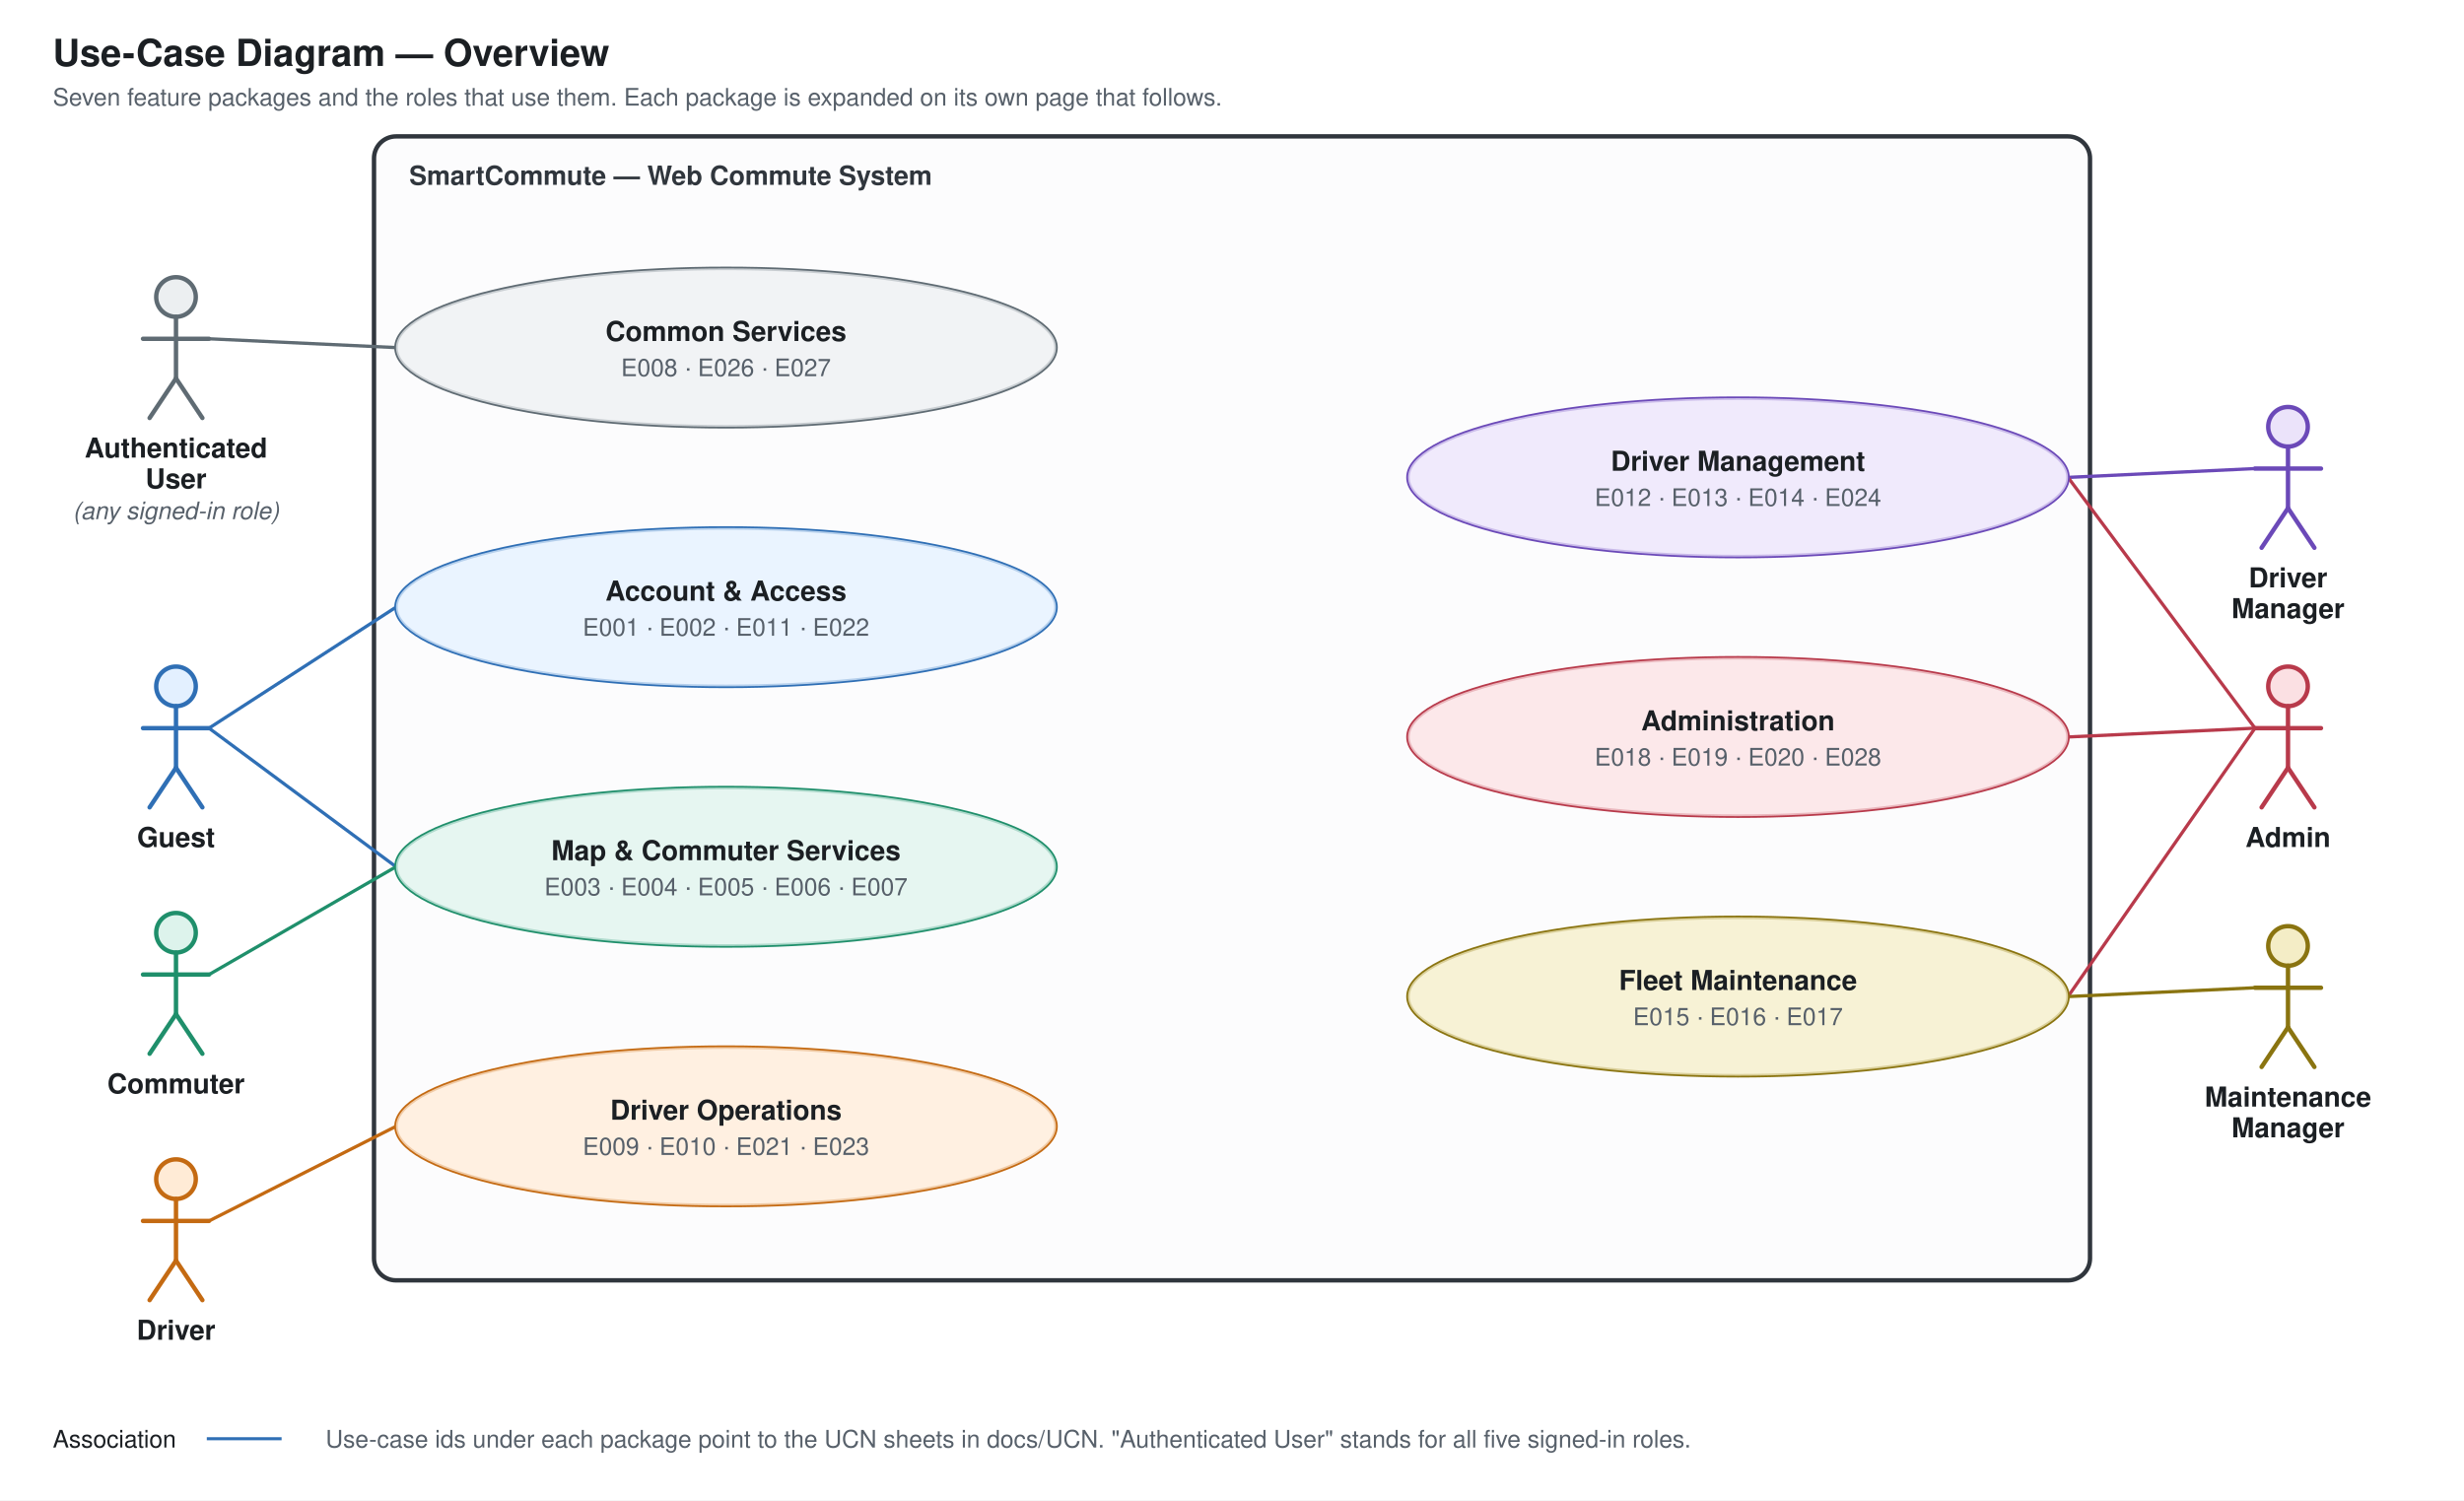
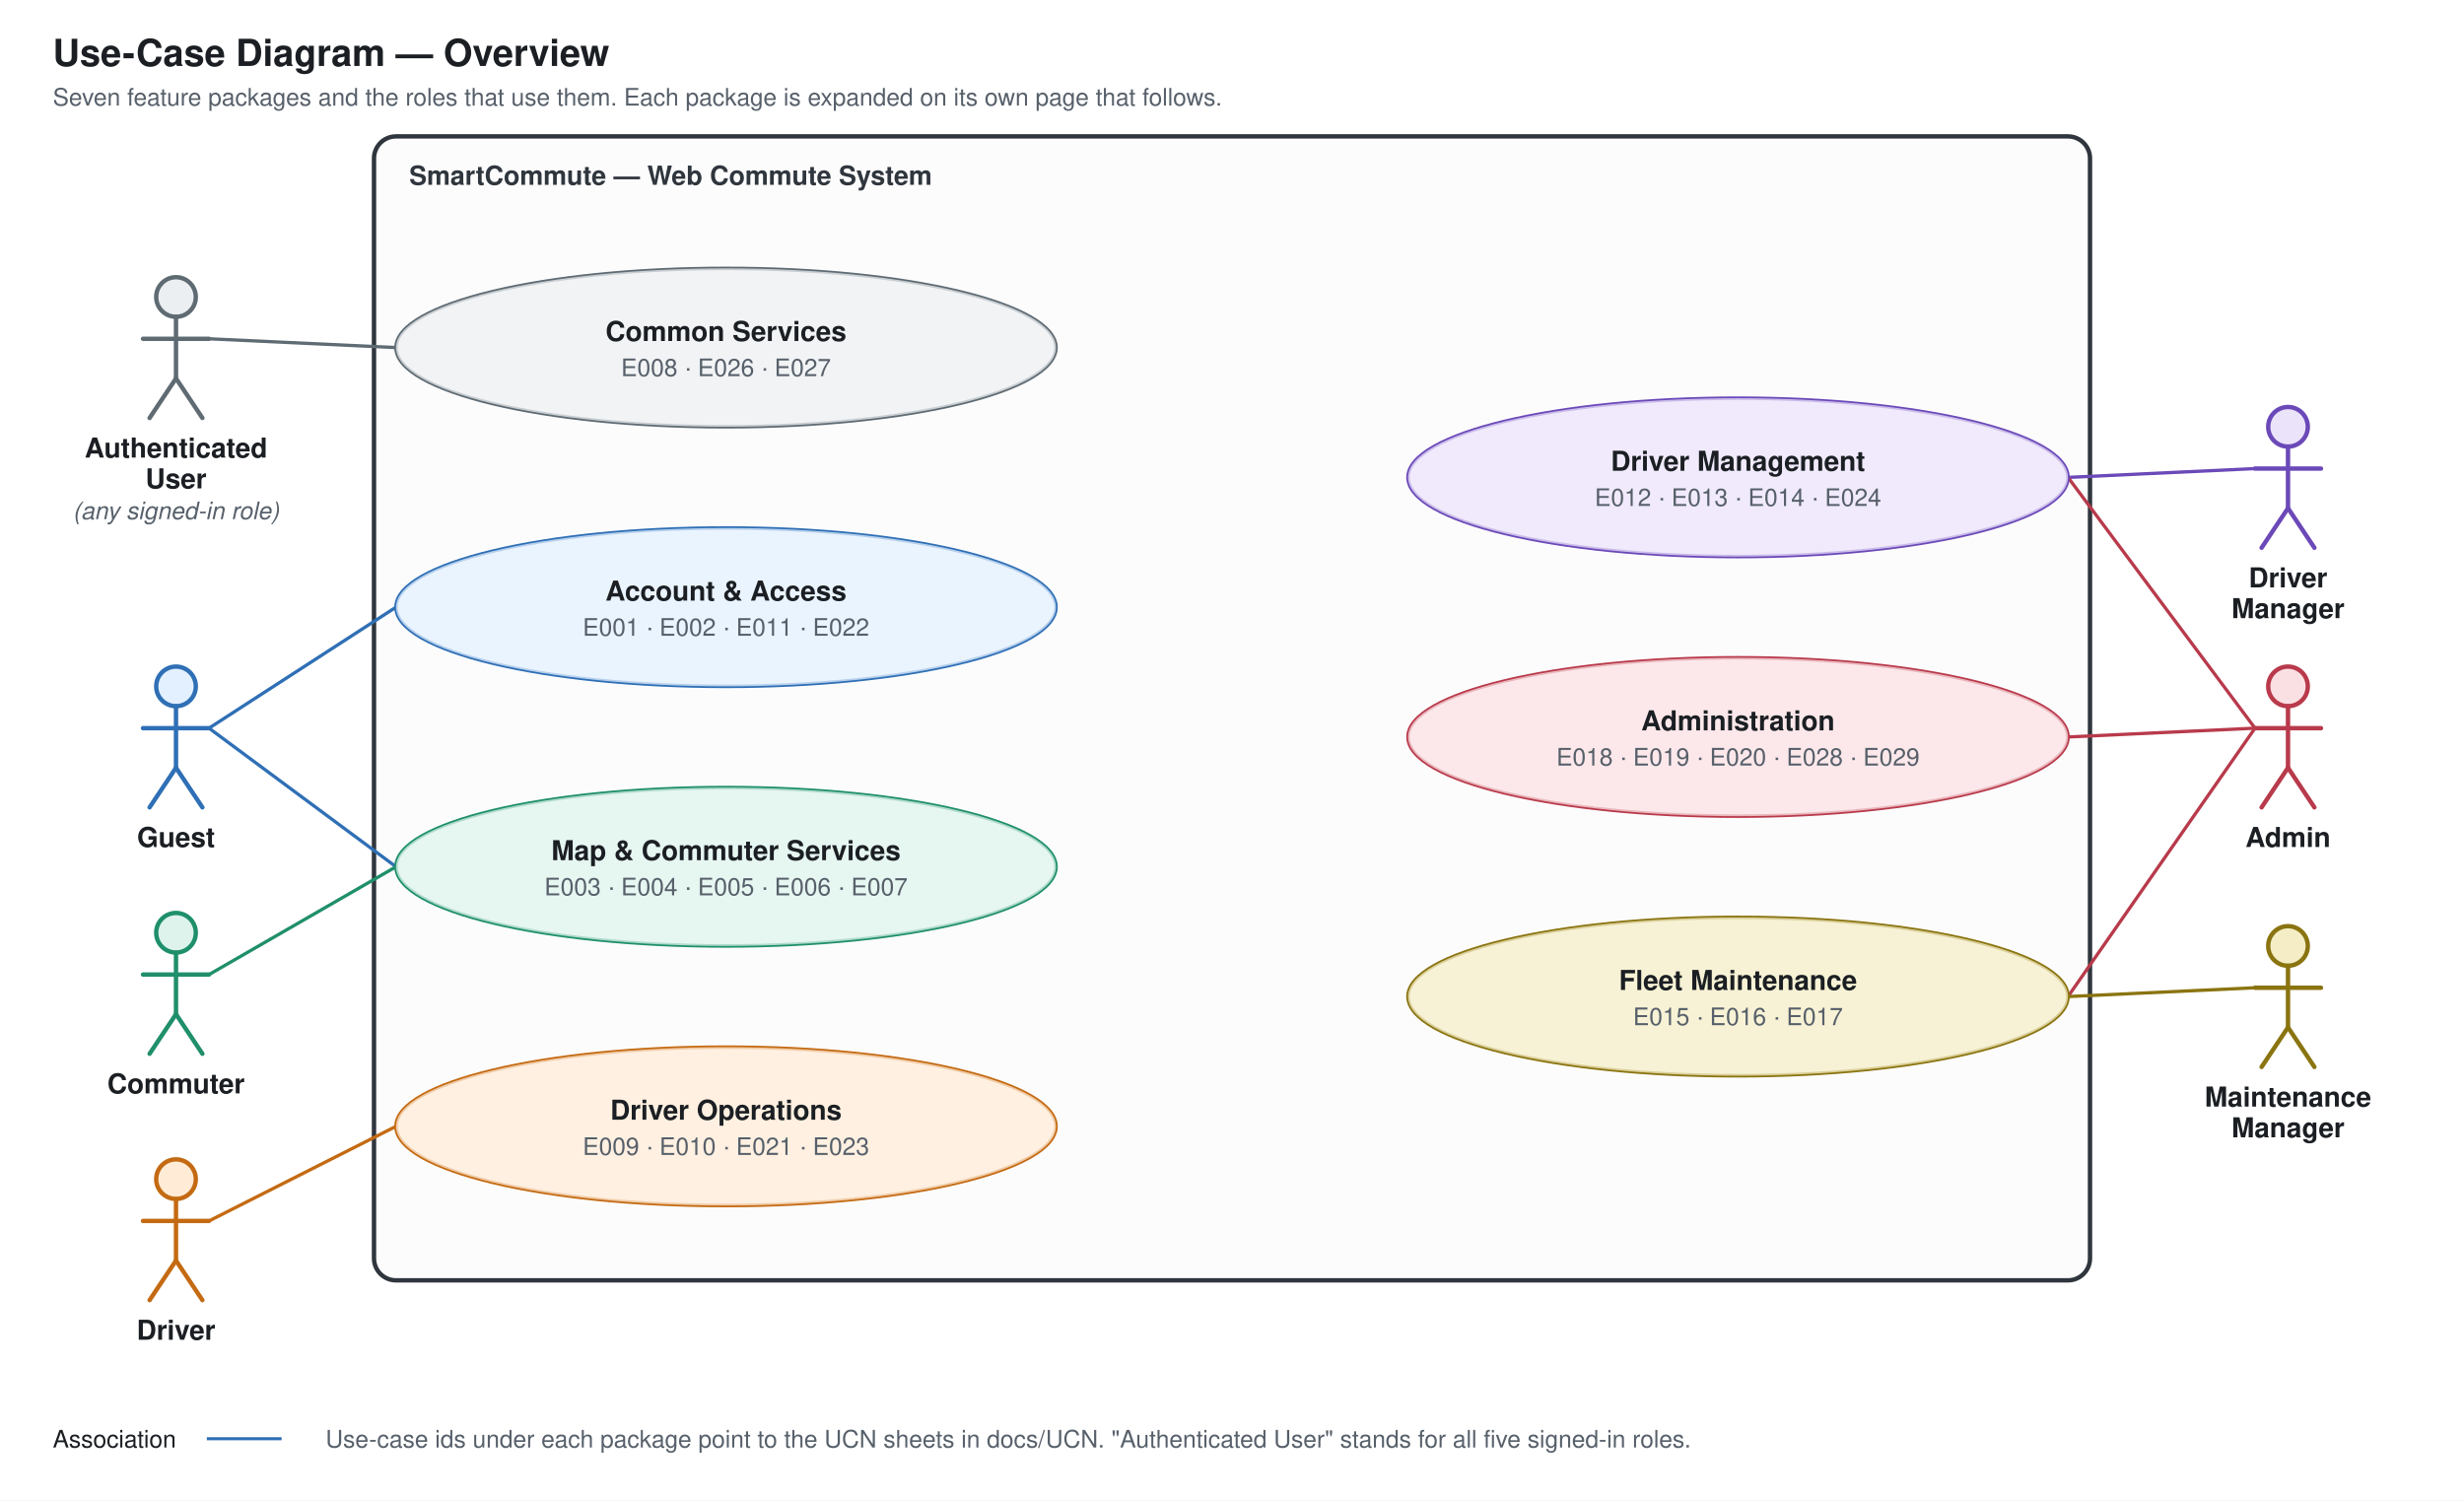
<svg xmlns="http://www.w3.org/2000/svg" viewBox="0 0 1120 682" width="1120" height="682" font-family="'Segoe UI', 'Helvetica Neue', Helvetica, Arial, sans-serif">
  <style>
.al{font-size:12.5px;font-weight:700;fill:#1b1f23}.ui{font-size:9.5px;font-weight:700;fill:#57606a}
.un{font-size:12.5px;fill:#1b1f23}.grp{font-size:12px;font-weight:700}.rel{font-size:10px;font-style:italic;fill:#444}
.xs{font-size:9px;font-style:italic;fill:#57606a}.xn{font-size:12px;font-weight:700;fill:#1b1f23}.xb{font-size:9.5px;fill:#57606a}
.ttl{font-size:17px;font-weight:700;fill:#1b1f23}.sub{font-size:11px;fill:#57606a}.leg{font-size:11px;fill:#1b1f23}
</style>
  <defs>
    <marker id="open" viewBox="0 0 10 10" refX="9" refY="5" markerWidth="8" markerHeight="8" orient="auto">
      <path d="M1,1 L9,5 L1,9" fill="none" stroke="#444" stroke-width="1.3" />
    </marker>
  </defs>
  <rect width="1120" height="682" fill="#fff" />
  <text x="24" y="30" class="ttl">Use-Case Diagram — Overview</text>
  <text x="24" y="48" class="sub">Seven feature packages and the roles that use them. Each package is expanded on its own page that follows.</text>
  <rect x="170" y="62" width="780" height="520" rx="10" fill="#FCFCFD" stroke="#30363d" stroke-width="2" />
  <text x="186" y="84" class="grp" fill="#30363d">SmartCommute — Web Commute System</text>
  <g stroke="#5F6B73" stroke-width="2" fill="#ECEFF1" stroke-linecap="round">
    <circle cx="80" cy="135.0" r="9" />
    <line x1="80" y1="144.0" x2="80" y2="172.0" />
    <line x1="65" y1="154.0" x2="95" y2="154.0" />
    <line x1="80" y1="172.0" x2="68" y2="190.0" />
    <line x1="80" y1="172.0" x2="92" y2="190.0" />
  </g>
  <text x="80" y="208.0" text-anchor="middle" class="al">Authenticated</text>
  <text x="80" y="222.0" text-anchor="middle" class="al">User</text>
  <text x="80" y="236.0" text-anchor="middle" class="sub" font-style="italic">(any signed-in role)</text>
  <line x1="95.0" y1="154.0" x2="180.0" y2="158.0" stroke="#5F6B73" stroke-width="1.5" />
  <g stroke="#2F6FB5" stroke-width="2" fill="#E3F0FF" stroke-linecap="round">
    <circle cx="80" cy="312.0" r="9" />
    <line x1="80" y1="321.0" x2="80" y2="349.0" />
    <line x1="65" y1="331.0" x2="95" y2="331.0" />
    <line x1="80" y1="349.0" x2="68" y2="367.0" />
    <line x1="80" y1="349.0" x2="92" y2="367.0" />
  </g>
  <text x="80" y="385.0" text-anchor="middle" class="al">Guest</text>
  <line x1="95.0" y1="331.0" x2="180.0" y2="276.0" stroke="#2F6FB5" stroke-width="1.5" />
  <line x1="95.0" y1="331.0" x2="180.0" y2="394.0" stroke="#2F6FB5" stroke-width="1.5" />
  <g stroke="#1F8F6B" stroke-width="2" fill="#DDF3EC" stroke-linecap="round">
    <circle cx="80" cy="424.0" r="9" />
    <line x1="80" y1="433.0" x2="80" y2="461.0" />
    <line x1="65" y1="443.0" x2="95" y2="443.0" />
    <line x1="80" y1="461.0" x2="68" y2="479.0" />
    <line x1="80" y1="461.0" x2="92" y2="479.0" />
  </g>
  <text x="80" y="497.0" text-anchor="middle" class="al">Commuter</text>
  <line x1="95.0" y1="443.0" x2="180.0" y2="394.0" stroke="#1F8F6B" stroke-width="1.5" />
  <g stroke="#C46A12" stroke-width="2" fill="#FFEBD6" stroke-linecap="round">
    <circle cx="80" cy="536.0" r="9" />
    <line x1="80" y1="545.0" x2="80" y2="573.0" />
    <line x1="65" y1="555.0" x2="95" y2="555.0" />
    <line x1="80" y1="573.0" x2="68" y2="591.0" />
    <line x1="80" y1="573.0" x2="92" y2="591.0" />
  </g>
  <text x="80" y="609.0" text-anchor="middle" class="al">Driver</text>
  <line x1="95.0" y1="555.0" x2="180.0" y2="512.0" stroke="#C46A12" stroke-width="1.5" />
  <g stroke="#6B49B8" stroke-width="2" fill="#EBE3FA" stroke-linecap="round">
    <circle cx="1040" cy="194.0" r="9" />
    <line x1="1040" y1="203.0" x2="1040" y2="231.0" />
    <line x1="1025" y1="213.0" x2="1055" y2="213.0" />
    <line x1="1040" y1="231.0" x2="1028" y2="249.0" />
    <line x1="1040" y1="231.0" x2="1052" y2="249.0" />
  </g>
  <text x="1040" y="267.0" text-anchor="middle" class="al">Driver</text>
  <text x="1040" y="281.0" text-anchor="middle" class="al">Manager</text>
  <line x1="1025.0" y1="213.0" x2="940.0" y2="217.0" stroke="#6B49B8" stroke-width="1.5" />
  <g stroke="#B83A4B" stroke-width="2" fill="#FBE0E3" stroke-linecap="round">
    <circle cx="1040" cy="312.0" r="9" />
    <line x1="1040" y1="321.0" x2="1040" y2="349.0" />
    <line x1="1025" y1="331.0" x2="1055" y2="331.0" />
    <line x1="1040" y1="349.0" x2="1028" y2="367.0" />
    <line x1="1040" y1="349.0" x2="1052" y2="367.0" />
  </g>
  <text x="1040" y="385.0" text-anchor="middle" class="al">Admin</text>
  <line x1="1025.0" y1="331.0" x2="940.0" y2="217.0" stroke="#B83A4B" stroke-width="1.5" />
  <line x1="1025.0" y1="331.0" x2="940.0" y2="335.0" stroke="#B83A4B" stroke-width="1.5" />
  <line x1="1025.0" y1="331.0" x2="940.0" y2="453.0" stroke="#B83A4B" stroke-width="1.5" />
  <g stroke="#8A7410" stroke-width="2" fill="#F4EDC6" stroke-linecap="round">
    <circle cx="1040" cy="430.0" r="9" />
    <line x1="1040" y1="439.0" x2="1040" y2="467.0" />
    <line x1="1025" y1="449.0" x2="1055" y2="449.0" />
    <line x1="1040" y1="467.0" x2="1028" y2="485.0" />
    <line x1="1040" y1="467.0" x2="1052" y2="485.0" />
  </g>
  <text x="1040" y="503.0" text-anchor="middle" class="al">Maintenance</text>
  <text x="1040" y="517.0" text-anchor="middle" class="al">Manager</text>
  <line x1="1025.0" y1="449.0" x2="940.0" y2="453.0" stroke="#8A7410" stroke-width="1.5" />
  <ellipse cx="330" cy="158" rx="150" ry="36" fill="#fff" stroke="#5F6B73" stroke-width="1.6" />
  <ellipse cx="330" cy="158" rx="150" ry="36" fill="#ECEFF1" fill-opacity="0.75" />
  <text x="330" y="155" text-anchor="middle" class="un" font-weight="700">Common Services</text>
  <text x="330" y="171" text-anchor="middle" class="sub">E008 · E026 · E027</text>
  <ellipse cx="330" cy="276" rx="150" ry="36" fill="#fff" stroke="#2F6FB5" stroke-width="1.6" />
  <ellipse cx="330" cy="276" rx="150" ry="36" fill="#E3F0FF" fill-opacity="0.75" />
  <text x="330" y="273" text-anchor="middle" class="un" font-weight="700">Account &amp; Access</text>
  <text x="330" y="289" text-anchor="middle" class="sub">E001 · E002 · E011 · E022</text>
  <ellipse cx="330" cy="394" rx="150" ry="36" fill="#fff" stroke="#1F8F6B" stroke-width="1.6" />
  <ellipse cx="330" cy="394" rx="150" ry="36" fill="#DDF3EC" fill-opacity="0.75" />
  <text x="330" y="391" text-anchor="middle" class="un" font-weight="700">Map &amp; Commuter Services</text>
  <text x="330" y="407" text-anchor="middle" class="sub">E003 · E004 · E005 · E006 · E007</text>
  <ellipse cx="330" cy="512" rx="150" ry="36" fill="#fff" stroke="#C46A12" stroke-width="1.6" />
  <ellipse cx="330" cy="512" rx="150" ry="36" fill="#FFEBD6" fill-opacity="0.75" />
  <text x="330" y="509" text-anchor="middle" class="un" font-weight="700">Driver Operations</text>
  <text x="330" y="525" text-anchor="middle" class="sub">E009 · E010 · E021 · E023</text>
  <ellipse cx="790" cy="217.0" rx="150" ry="36" fill="#fff" stroke="#6B49B8" stroke-width="1.6" />
  <ellipse cx="790" cy="217.0" rx="150" ry="36" fill="#EBE3FA" fill-opacity="0.75" />
  <text x="790" y="214.0" text-anchor="middle" class="un" font-weight="700">Driver Management</text>
  <text x="790" y="230.0" text-anchor="middle" class="sub">E012 · E013 · E014 · E024</text>
  <ellipse cx="790" cy="335.0" rx="150" ry="36" fill="#fff" stroke="#B83A4B" stroke-width="1.6" />
  <ellipse cx="790" cy="335.0" rx="150" ry="36" fill="#FBE0E3" fill-opacity="0.75" />
  <text x="790" y="332.0" text-anchor="middle" class="un" font-weight="700">Administration</text>
-   <text x="790" y="348.0" text-anchor="middle" class="sub">E018 · E019 · E020 · E028</text>
+   <text x="790" y="348.0" text-anchor="middle" class="sub">E018 · E019 · E020 · E028 · E029</text>
  <ellipse cx="790" cy="453.0" rx="150" ry="36" fill="#fff" stroke="#8A7410" stroke-width="1.6" />
  <ellipse cx="790" cy="453.0" rx="150" ry="36" fill="#F4EDC6" fill-opacity="0.75" />
  <text x="790" y="450.0" text-anchor="middle" class="un" font-weight="700">Fleet Maintenance</text>
  <text x="790" y="466.0" text-anchor="middle" class="sub">E015 · E016 · E017</text>
  <text x="24" y="658" class="leg">Association</text>
  <line x1="94.0" y1="654.0" x2="128.0" y2="654.0" stroke="#2F6FB5" stroke-width="1.4" />
  <text x="24" y="658" class="sub" dx="124">Use-case ids under each package point to the UCN sheets in docs/UCN. "Authenticated User" stands for all five signed-in roles.</text>
</svg>
